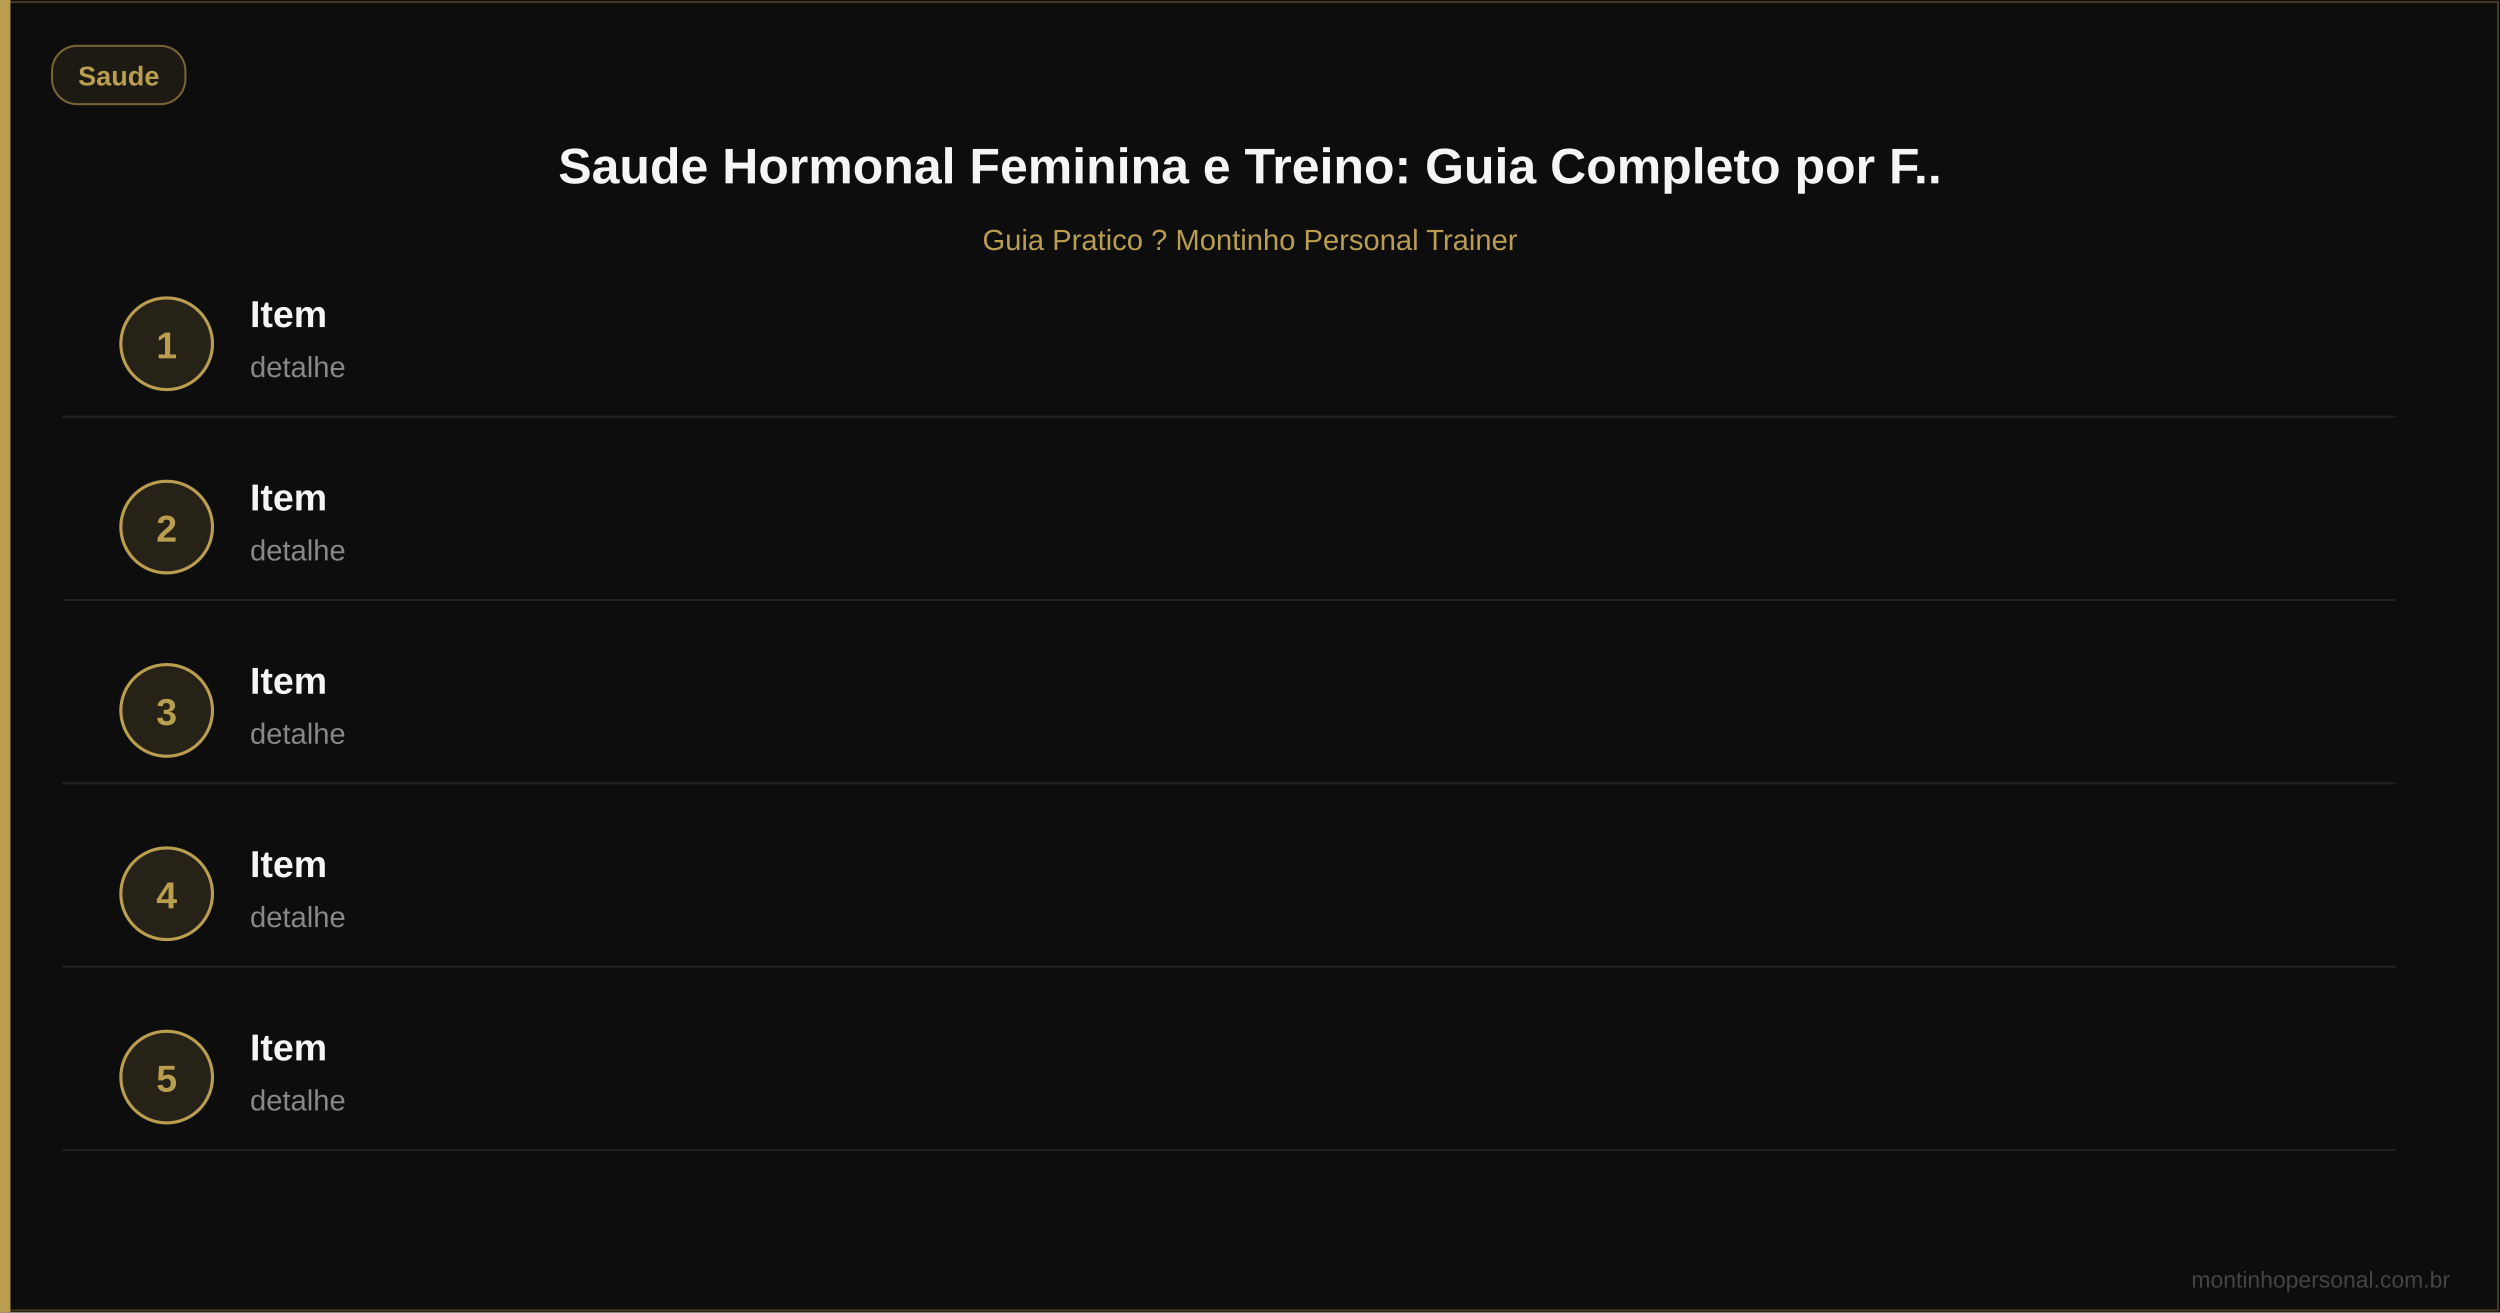
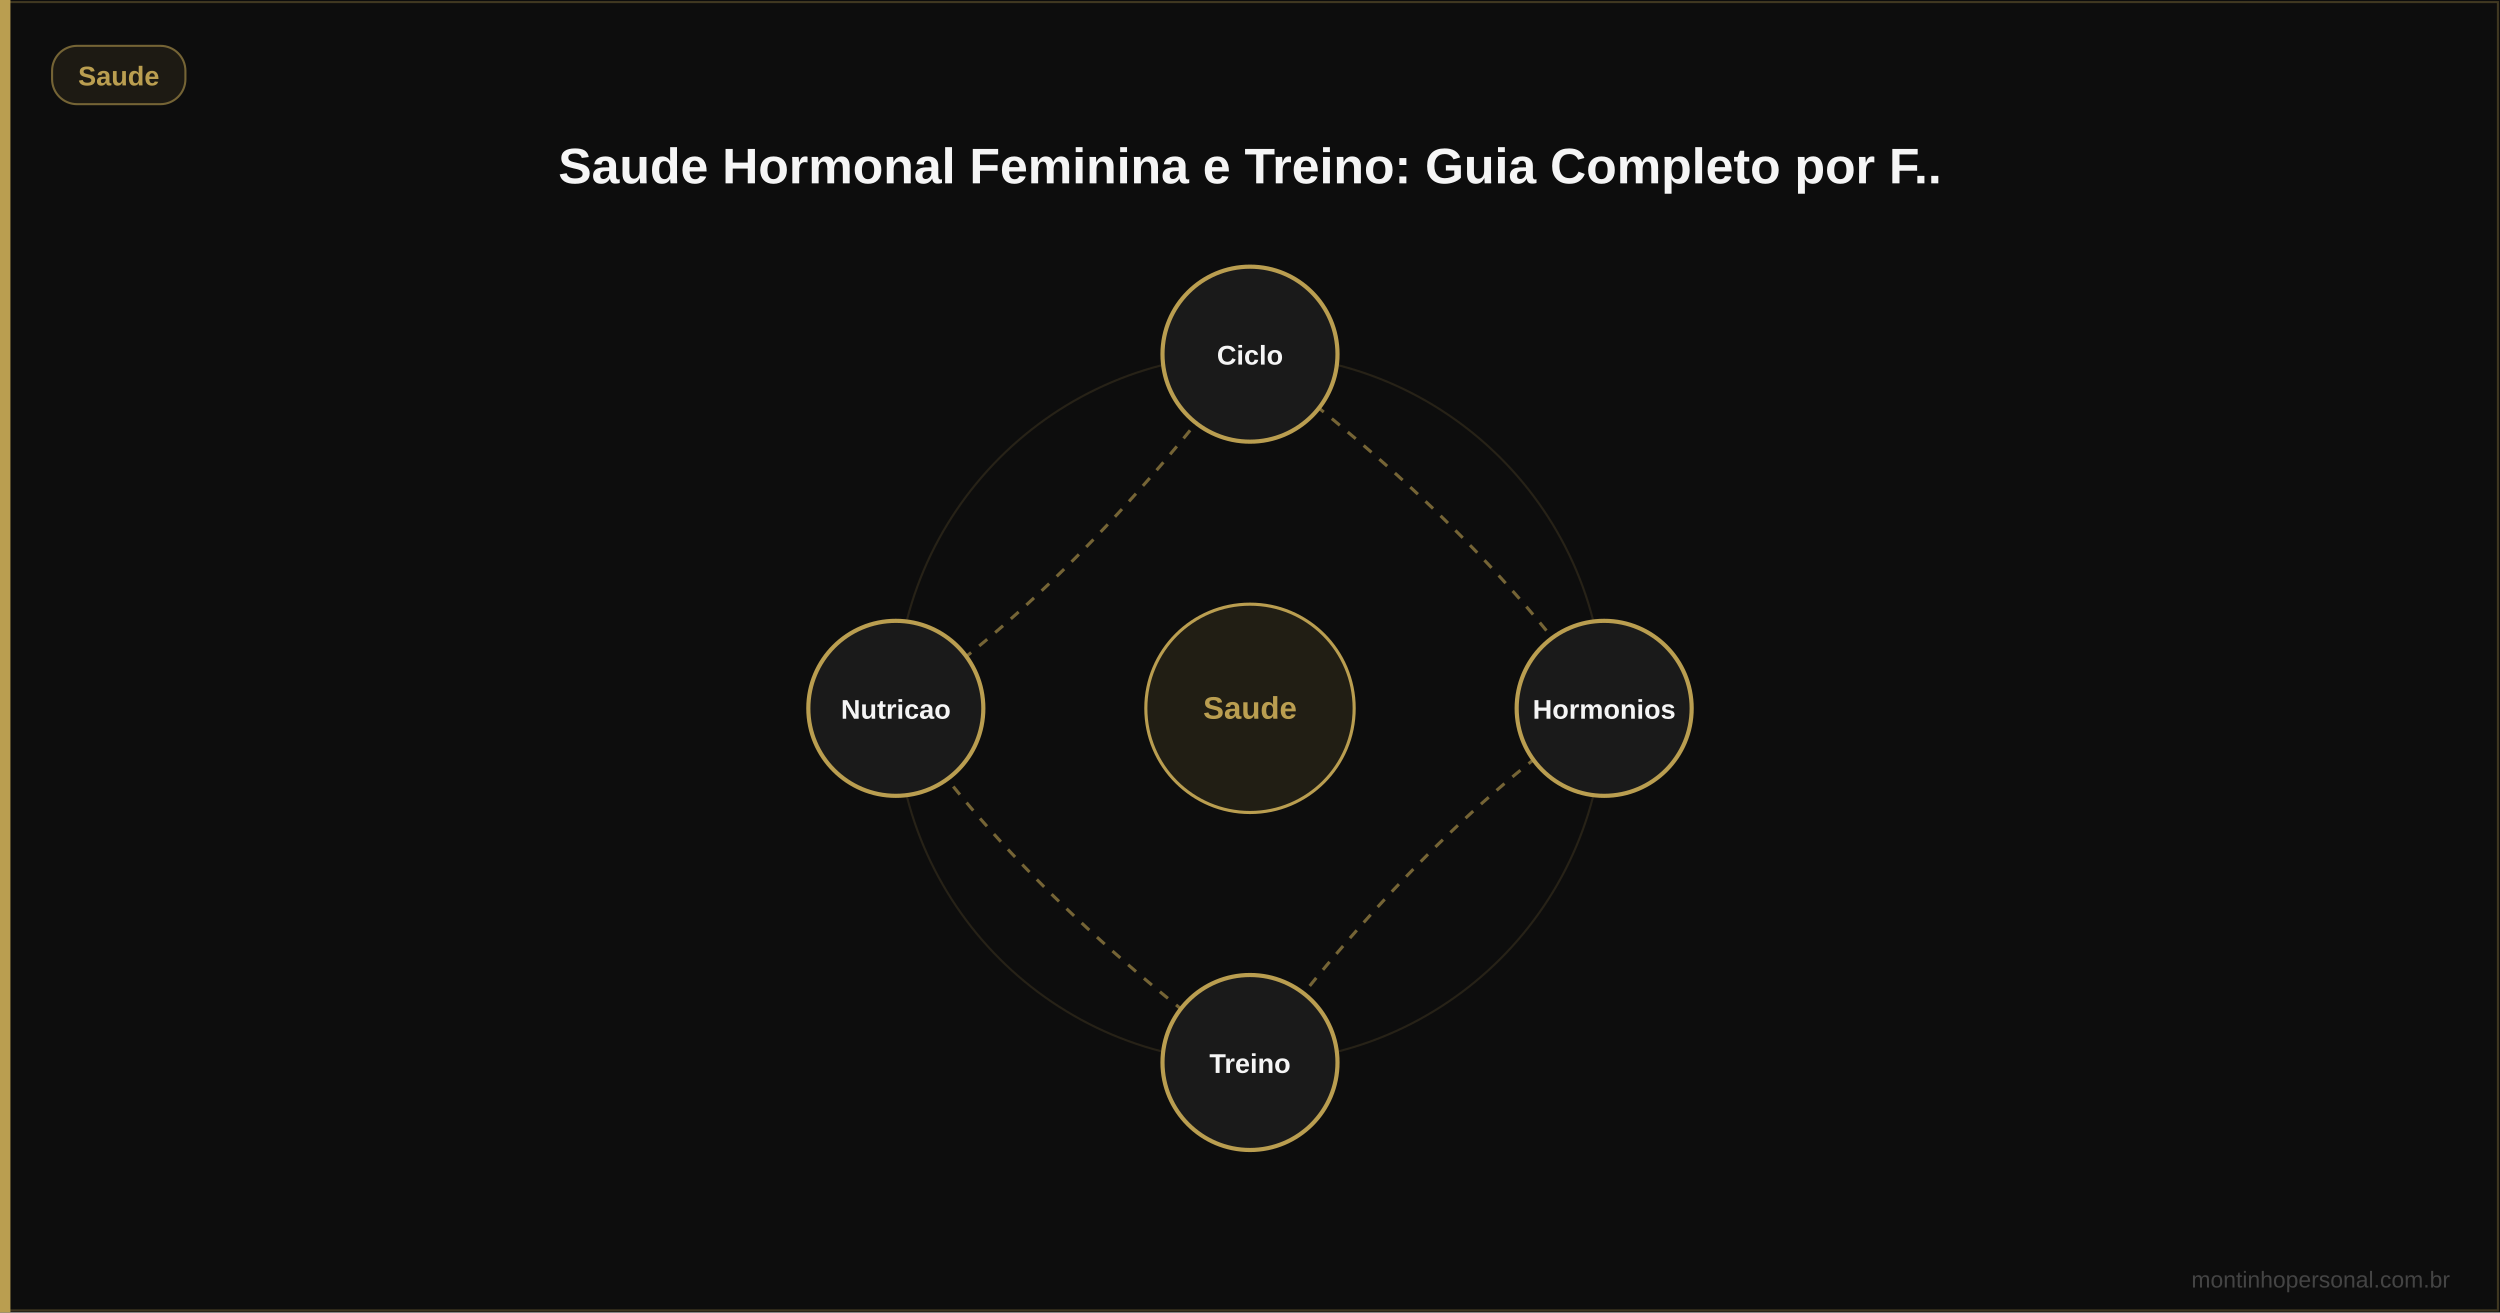
<svg xmlns="http://www.w3.org/2000/svg" viewBox="0 0 1200 630" width="1200" height="630" role="img" aria-label="Saude Hormonal Feminina e Treino: Guia Completo por Fase do Ciclo">
  <rect width="1200" height="630" fill="#0d0d0d" />
  <rect x="0" y="0" width="5" height="630" fill="#BA9E50" />
  <rect x="1" y="1" width="1198" height="628" fill="none" stroke="#BA9E50" stroke-width="1" opacity="0.3" />
  <rect x="25" y="22" width="64" height="28" rx="12" fill="#BA9E50" fill-opacity="0.15" stroke="#BA9E50" stroke-width="1" opacity="0.6" />
  <text x="57" y="41" font-family="Arial,sans-serif" font-size="13" fill="#BA9E50" text-anchor="middle" font-weight="600">Saude</text>
  <text x="600" y="88" font-family="Arial,sans-serif" font-size="24" fill="#F5F5F5" text-anchor="middle" font-weight="bold">Saude Hormonal Feminina e Treino: Guia Completo por F..</text>
-   <text x="600" y="120" font-family="Arial,sans-serif" font-size="14" fill="#BA9E50" text-anchor="middle">Guia Pratico ? Montinho Personal Trainer</text>
-   <circle cx="80" cy="165" r="22" fill="#BA9E50" fill-opacity="0.15" stroke="#BA9E50" stroke-width="1.5" />
-   <text x="80" y="172" font-family="Arial,sans-serif" font-size="18" fill="#BA9E50" text-anchor="middle" font-weight="bold">1</text>
-   <text x="120" y="157" font-family="Arial,sans-serif" font-size="18" fill="#F5F5F5" font-weight="bold">Item</text>
-   <text x="120" y="181" font-family="Arial,sans-serif" font-size="14" fill="#888888">detalhe</text>
-   <line x1="30" y1="200" x2="1150" y2="200" stroke="#222" stroke-width="1" />
-   <circle cx="80" cy="253" r="22" fill="#BA9E50" fill-opacity="0.15" stroke="#BA9E50" stroke-width="1.5" />
-   <text x="80" y="260" font-family="Arial,sans-serif" font-size="18" fill="#BA9E50" text-anchor="middle" font-weight="bold">2</text>
-   <text x="120" y="245" font-family="Arial,sans-serif" font-size="18" fill="#F5F5F5" font-weight="bold">Item</text>
-   <text x="120" y="269" font-family="Arial,sans-serif" font-size="14" fill="#888888">detalhe</text>
-   <line x1="30" y1="288" x2="1150" y2="288" stroke="#222" stroke-width="1" />
-   <circle cx="80" cy="341" r="22" fill="#BA9E50" fill-opacity="0.15" stroke="#BA9E50" stroke-width="1.5" />
-   <text x="80" y="348" font-family="Arial,sans-serif" font-size="18" fill="#BA9E50" text-anchor="middle" font-weight="bold">3</text>
-   <text x="120" y="333" font-family="Arial,sans-serif" font-size="18" fill="#F5F5F5" font-weight="bold">Item</text>
-   <text x="120" y="357" font-family="Arial,sans-serif" font-size="14" fill="#888888">detalhe</text>
-   <line x1="30" y1="376" x2="1150" y2="376" stroke="#222" stroke-width="1" />
-   <circle cx="80" cy="429" r="22" fill="#BA9E50" fill-opacity="0.15" stroke="#BA9E50" stroke-width="1.5" />
-   <text x="80" y="436" font-family="Arial,sans-serif" font-size="18" fill="#BA9E50" text-anchor="middle" font-weight="bold">4</text>
-   <text x="120" y="421" font-family="Arial,sans-serif" font-size="18" fill="#F5F5F5" font-weight="bold">Item</text>
-   <text x="120" y="445" font-family="Arial,sans-serif" font-size="14" fill="#888888">detalhe</text>
-   <line x1="30" y1="464" x2="1150" y2="464" stroke="#222" stroke-width="1" />
-   <circle cx="80" cy="517" r="22" fill="#BA9E50" fill-opacity="0.15" stroke="#BA9E50" stroke-width="1.5" />
-   <text x="80" y="524" font-family="Arial,sans-serif" font-size="18" fill="#BA9E50" text-anchor="middle" font-weight="bold">5</text>
-   <text x="120" y="509" font-family="Arial,sans-serif" font-size="18" fill="#F5F5F5" font-weight="bold">Item</text>
-   <text x="120" y="533" font-family="Arial,sans-serif" font-size="14" fill="#888888">detalhe</text>
-   <line x1="30" y1="552" x2="1150" y2="552" stroke="#222" stroke-width="1" />
+   <circle cx="600" cy="340" r="170" fill="none" stroke="#BA9E50" stroke-width="1" stroke-opacity="0.15" />
+   <path d="M600 170 Q713 255 770 340" fill="none" stroke="#BA9E50" stroke-width="1.5" stroke-opacity="0.6" stroke-dasharray="5,5" />
+   <path d="M770 340 Q685 396 600 510" fill="none" stroke="#BA9E50" stroke-width="1.5" stroke-opacity="0.6" stroke-dasharray="5,5" />
+   <path d="M600 510 Q486 425 430 340" fill="none" stroke="#BA9E50" stroke-width="1.5" stroke-opacity="0.6" stroke-dasharray="5,5" />
+   <path d="M430 340 Q515 283 600 170" fill="none" stroke="#BA9E50" stroke-width="1.5" stroke-opacity="0.6" stroke-dasharray="5,5" />
+   <circle cx="600" cy="170" r="42" fill="#1a1a1a" stroke="#BA9E50" stroke-width="2" />
+   <text x="600" y="175" font-family="Arial,sans-serif" font-size="13" fill="#F5F5F5" text-anchor="middle" font-weight="600">Ciclo</text>
+   <circle cx="770" cy="340" r="42" fill="#1a1a1a" stroke="#BA9E50" stroke-width="2" />
+   <text x="770" y="345" font-family="Arial,sans-serif" font-size="13" fill="#F5F5F5" text-anchor="middle" font-weight="600">Hormonios</text>
+   <circle cx="600" cy="510" r="42" fill="#1a1a1a" stroke="#BA9E50" stroke-width="2" />
+   <text x="600" y="515" font-family="Arial,sans-serif" font-size="13" fill="#F5F5F5" text-anchor="middle" font-weight="600">Treino</text>
+   <circle cx="430" cy="340" r="42" fill="#1a1a1a" stroke="#BA9E50" stroke-width="2" />
+   <text x="430" y="345" font-family="Arial,sans-serif" font-size="13" fill="#F5F5F5" text-anchor="middle" font-weight="600">Nutricao</text>
+   <circle cx="600" cy="340" r="50" fill="#BA9E50" fill-opacity="0.12" stroke="#BA9E50" stroke-width="1.5" />
+   <text x="600" y="345" font-family="Arial,sans-serif" font-size="15" fill="#BA9E50" text-anchor="middle" font-weight="bold">Saude</text>
  <text x="1176" y="618" font-family="Arial,sans-serif" font-size="11" fill="#444" text-anchor="end">montinhopersonal.com.br</text>
</svg>
